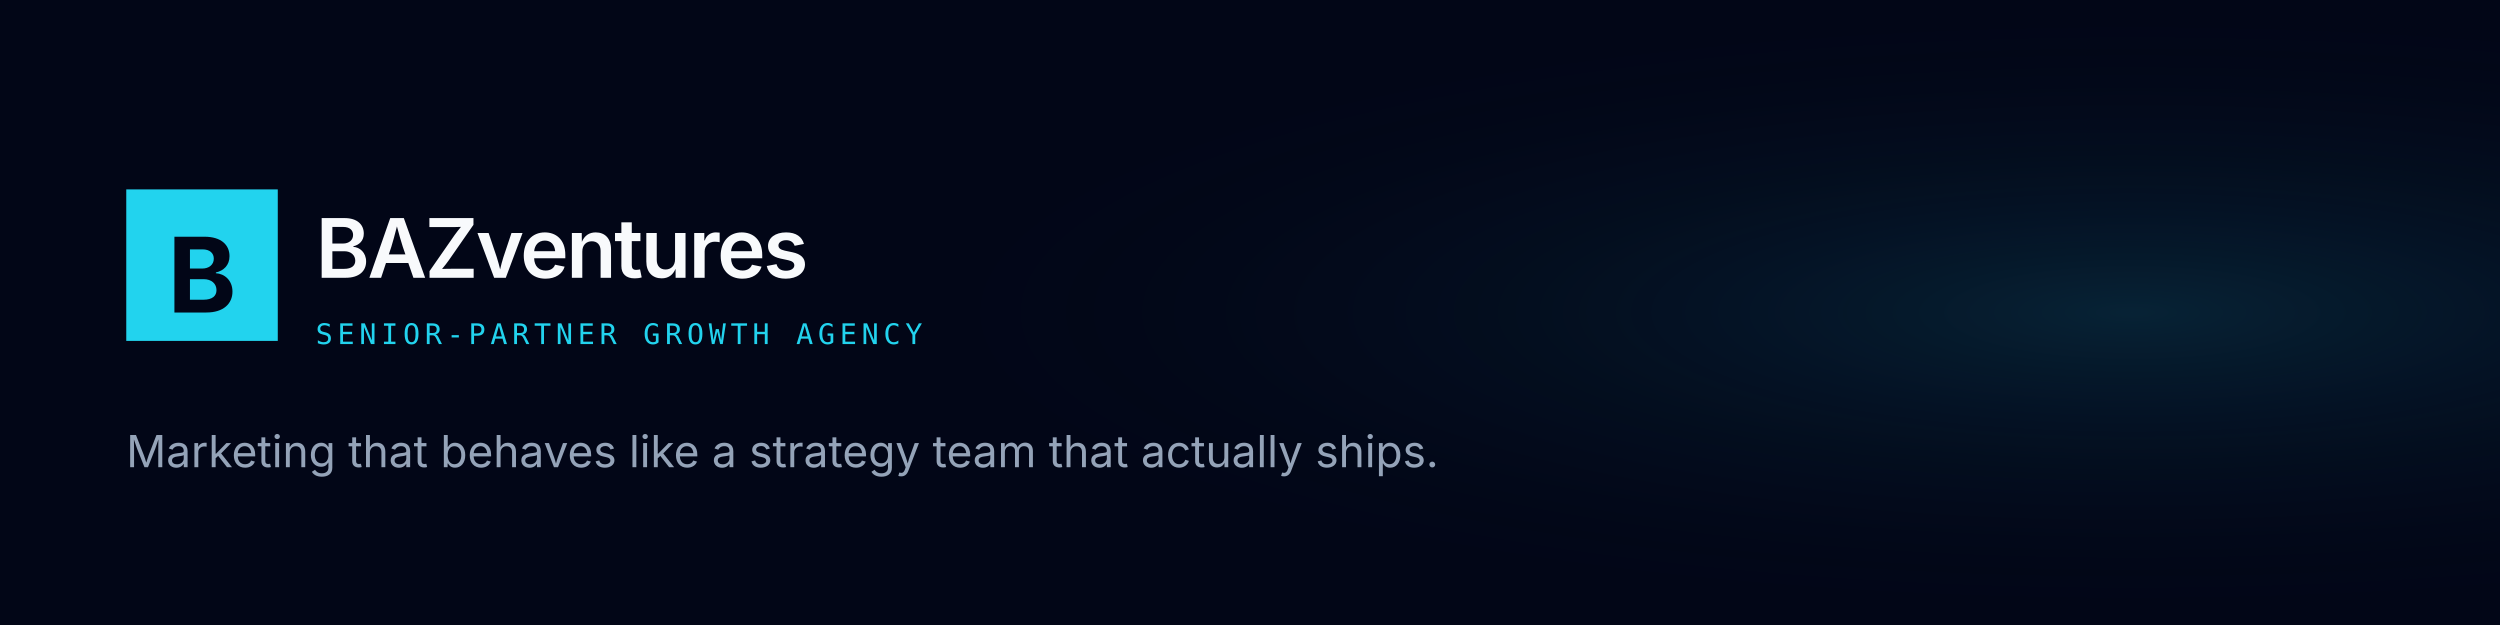
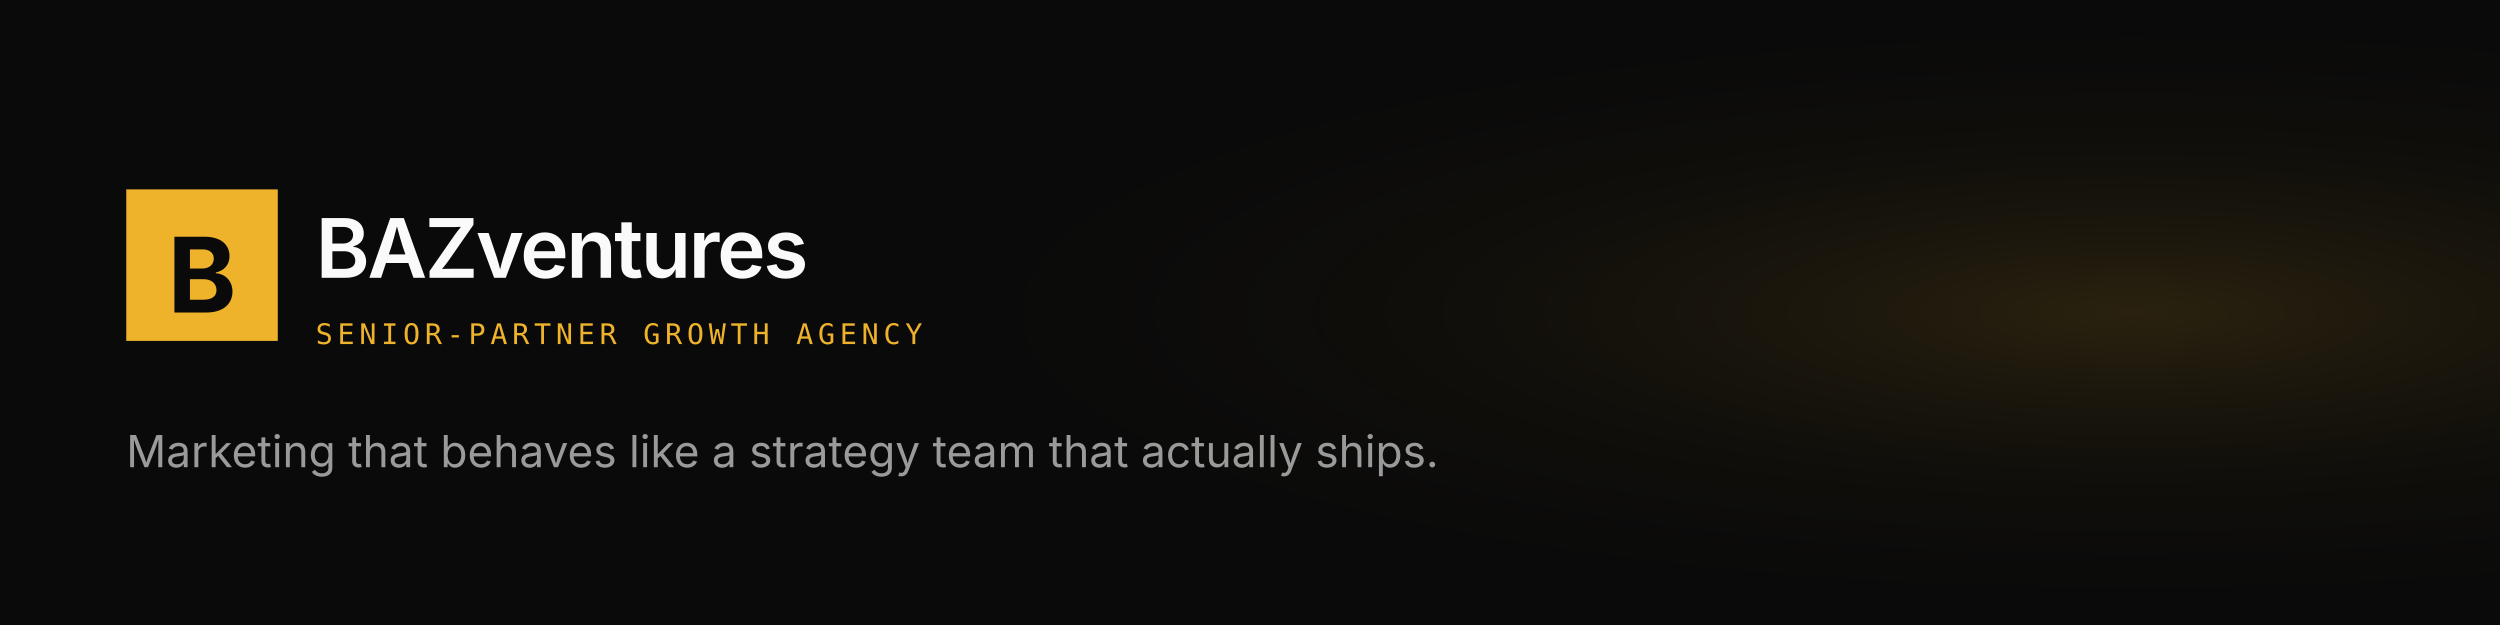
<svg xmlns="http://www.w3.org/2000/svg" viewBox="0 0 1584 396" width="1584" height="396" role="img" aria-label="BAZventures — LinkedIn banner">
  <defs>
    <radialGradient id="li-glow" cx="85%" cy="50%" r="50%">
-       <stop offset="0%" stop-color="#22D3EE" stop-opacity="0.14" />
-       <stop offset="100%" stop-color="#020617" stop-opacity="0" />
+       <stop offset="0%" stop-color="#EEB32B" stop-opacity="0.14" />
+       <stop offset="100%" stop-color="#0A0A0A" stop-opacity="0" />
    </radialGradient>
  </defs>
-   <rect width="1584" height="396" fill="#020617" />
+   <rect width="1584" height="396" fill="#0A0A0A" />
  <rect width="1584" height="396" fill="url(#li-glow)" />
-   <rect x="80" y="120" width="96" height="96" fill="#22D3EE" />
-   <text x="128" y="198" font-family="Inter, system-ui, -apple-system, Segoe UI, sans-serif" font-size="66" font-weight="700" fill="#020617" text-anchor="middle" letter-spacing="-2">B</text>
-   <text x="200" y="176" font-family="Inter, system-ui, -apple-system, Segoe UI, sans-serif" font-size="52" font-weight="600" fill="#F8FAFC" letter-spacing="-1.5">BAZventures</text>
-   <text x="200" y="218" font-family="JetBrains Mono, ui-monospace, monospace" font-size="18" font-weight="500" fill="#22D3EE" letter-spacing="3">SENIOR-PARTNER GROWTH AGENCY</text>
-   <text x="80" y="296" font-family="Inter, system-ui, -apple-system, Segoe UI, sans-serif" font-size="28" font-weight="400" fill="#94A3B8">Marketing that behaves like a strategy team that actually ships.</text>
+   <rect x="80" y="120" width="96" height="96" fill="#EEB32B" />
+   <text x="128" y="198" font-family="Inter, system-ui, -apple-system, Segoe UI, sans-serif" font-size="66" font-weight="700" fill="#0A0A0A" text-anchor="middle" letter-spacing="-2">B</text>
+   <text x="200" y="176" font-family="Inter, system-ui, -apple-system, Segoe UI, sans-serif" font-size="52" font-weight="600" fill="#FAFAFA" letter-spacing="-1.5">BAZventures</text>
+   <text x="200" y="218" font-family="JetBrains Mono, ui-monospace, monospace" font-size="18" font-weight="500" fill="#EEB32B" letter-spacing="3">SENIOR-PARTNER GROWTH AGENCY</text>
+   <text x="80" y="296" font-family="Inter, system-ui, -apple-system, Segoe UI, sans-serif" font-size="28" font-weight="400" fill="#9A9A9A">Marketing that behaves like a strategy team that actually ships.</text>
</svg>
